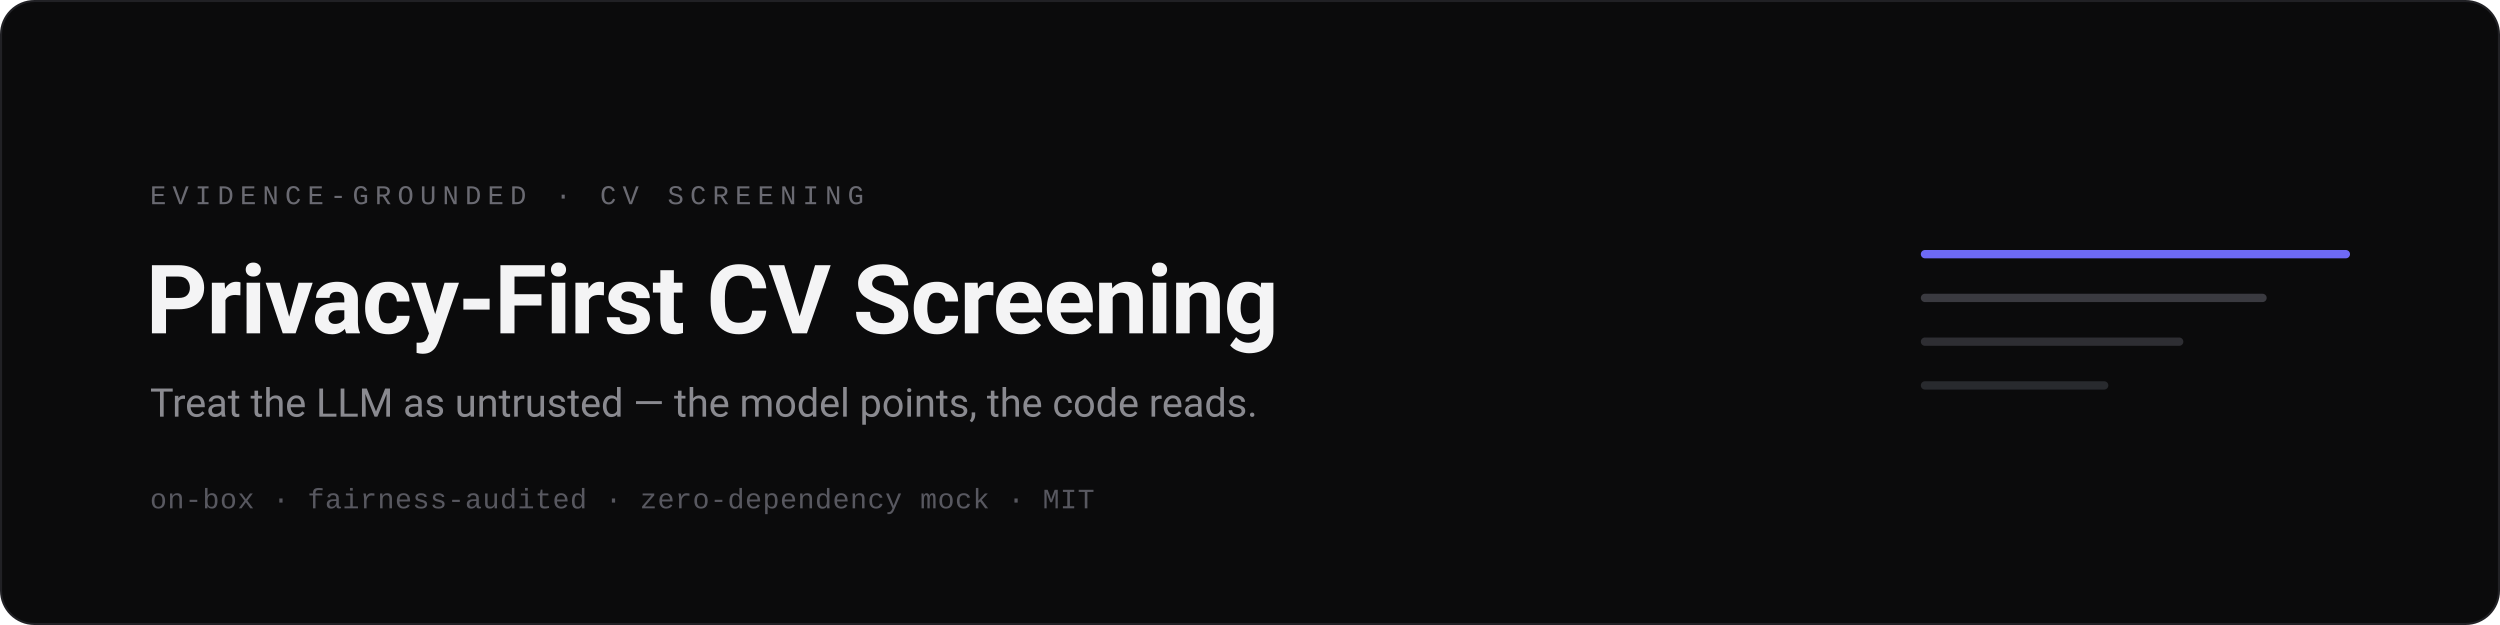
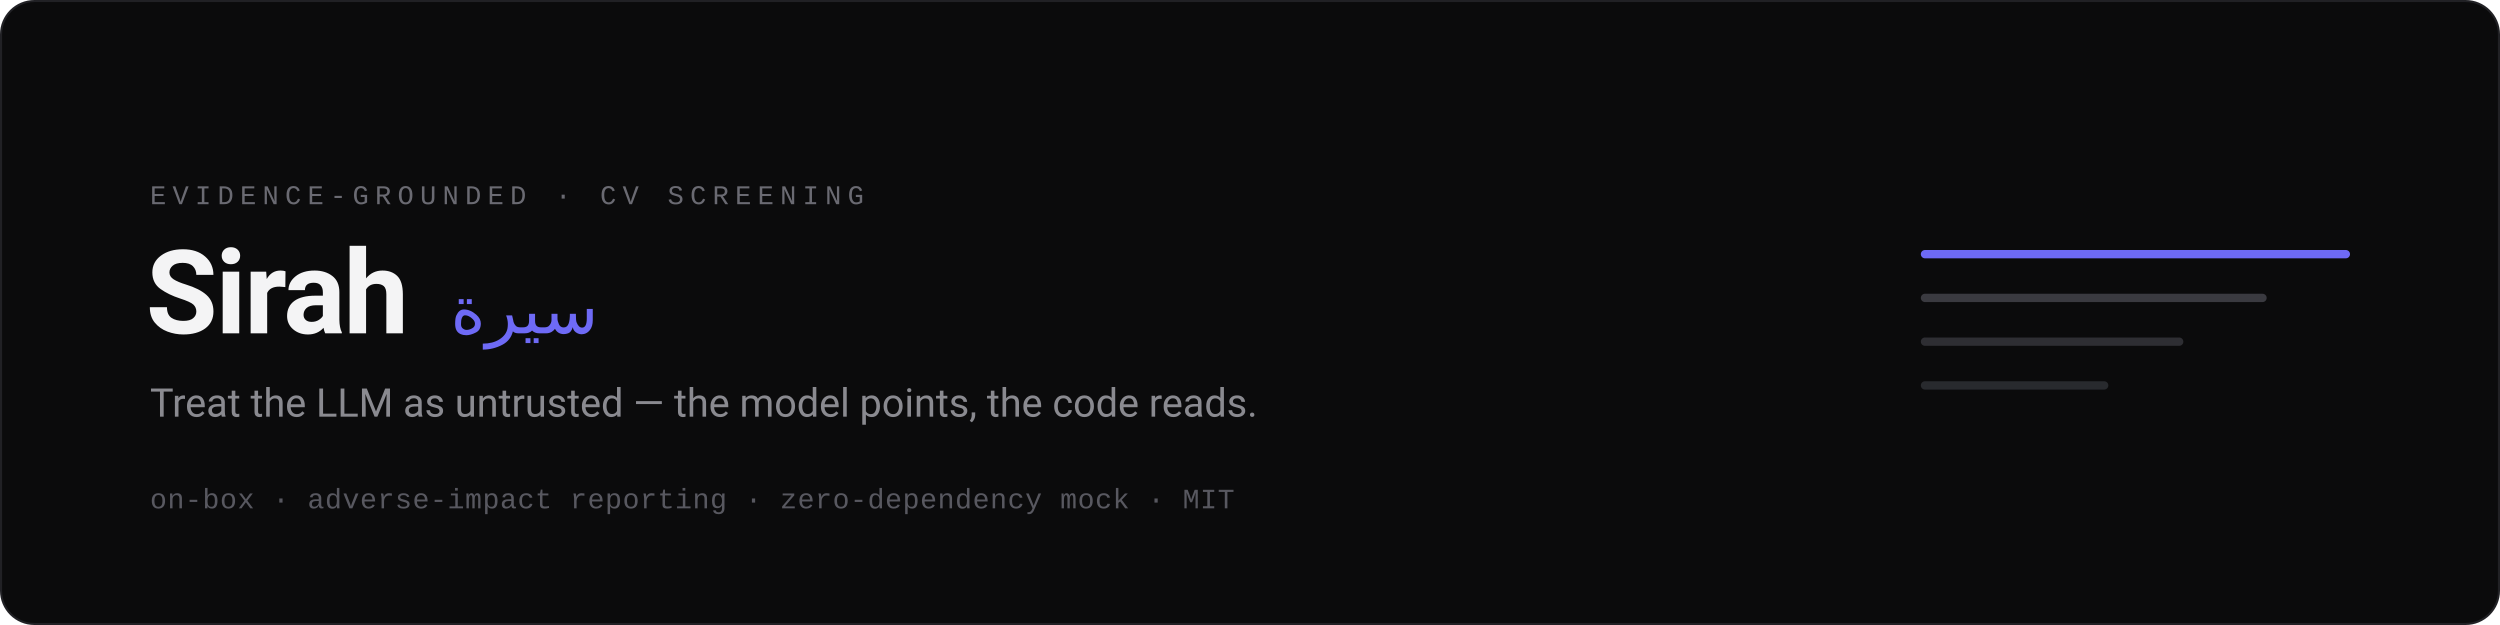
- <svg xmlns="http://www.w3.org/2000/svg" viewBox="0 0 1200 300" width="1200" height="300" role="img" aria-label="Privacy-First CV Screening">
+ <svg xmlns="http://www.w3.org/2000/svg" viewBox="0 0 1200 300" width="1200" height="300" role="img" aria-label="Sirah: evidence-grounded CV screening">
  <style>
    .sans { font-family: ui-sans-serif, system-ui, -apple-system, "Segoe UI", Roboto, Helvetica, Arial, sans-serif; }
    .mono { font-family: ui-monospace, SFMono-Regular, "SF Mono", Menlo, Consolas, "Liberation Mono", monospace; }
  </style>
  <rect x="0.5" y="0.5" width="1199" height="299" rx="16" fill="#0B0B0C" stroke="#212125" />
  <text class="mono" x="72" y="98" fill="#6A6A72" font-size="13" letter-spacing="3">EVIDENCE-GROUNDED · CV SCREENING</text>
-   <text class="sans" x="70" y="160" fill="#F4F4F5" font-size="46" font-weight="600" letter-spacing="-0.5">Privacy-First CV Screening</text>
+   <text class="sans" x="70" y="160" fill="#F4F4F5" font-size="56" font-weight="600" letter-spacing="-1">Sirah<tspan dx="20" fill="#6E6AF6" font-size="32" font-weight="500" letter-spacing="0">سيرة</tspan>
+   </text>
  <text class="sans" x="72" y="200" fill="#8A8A90" font-size="19">Treat the LLM as untrusted — the model points, the code reads.</text>
-   <text class="mono" x="72" y="244" fill="#585860" font-size="13.5" letter-spacing="0.3">on-box  ·  fairness-audited  ·  zero-dependency mock  ·  MIT</text>
+   <text class="mono" x="72" y="244" fill="#585860" font-size="13.5" letter-spacing="0.3">on-box  ·  adverse-impact reporting  ·  zero-dependency mock  ·  MIT</text>
  <g>
    <rect x="922" y="120" width="206" height="4" rx="2" fill="#6E6AF6" />
    <rect x="922" y="141" width="166" height="4" rx="2" fill="#3A3A40" />
    <rect x="922" y="162" width="126" height="4" rx="2" fill="#2E2E33" />
    <rect x="922" y="183" width="90" height="4" rx="2" fill="#282A2E" />
  </g>
</svg>
